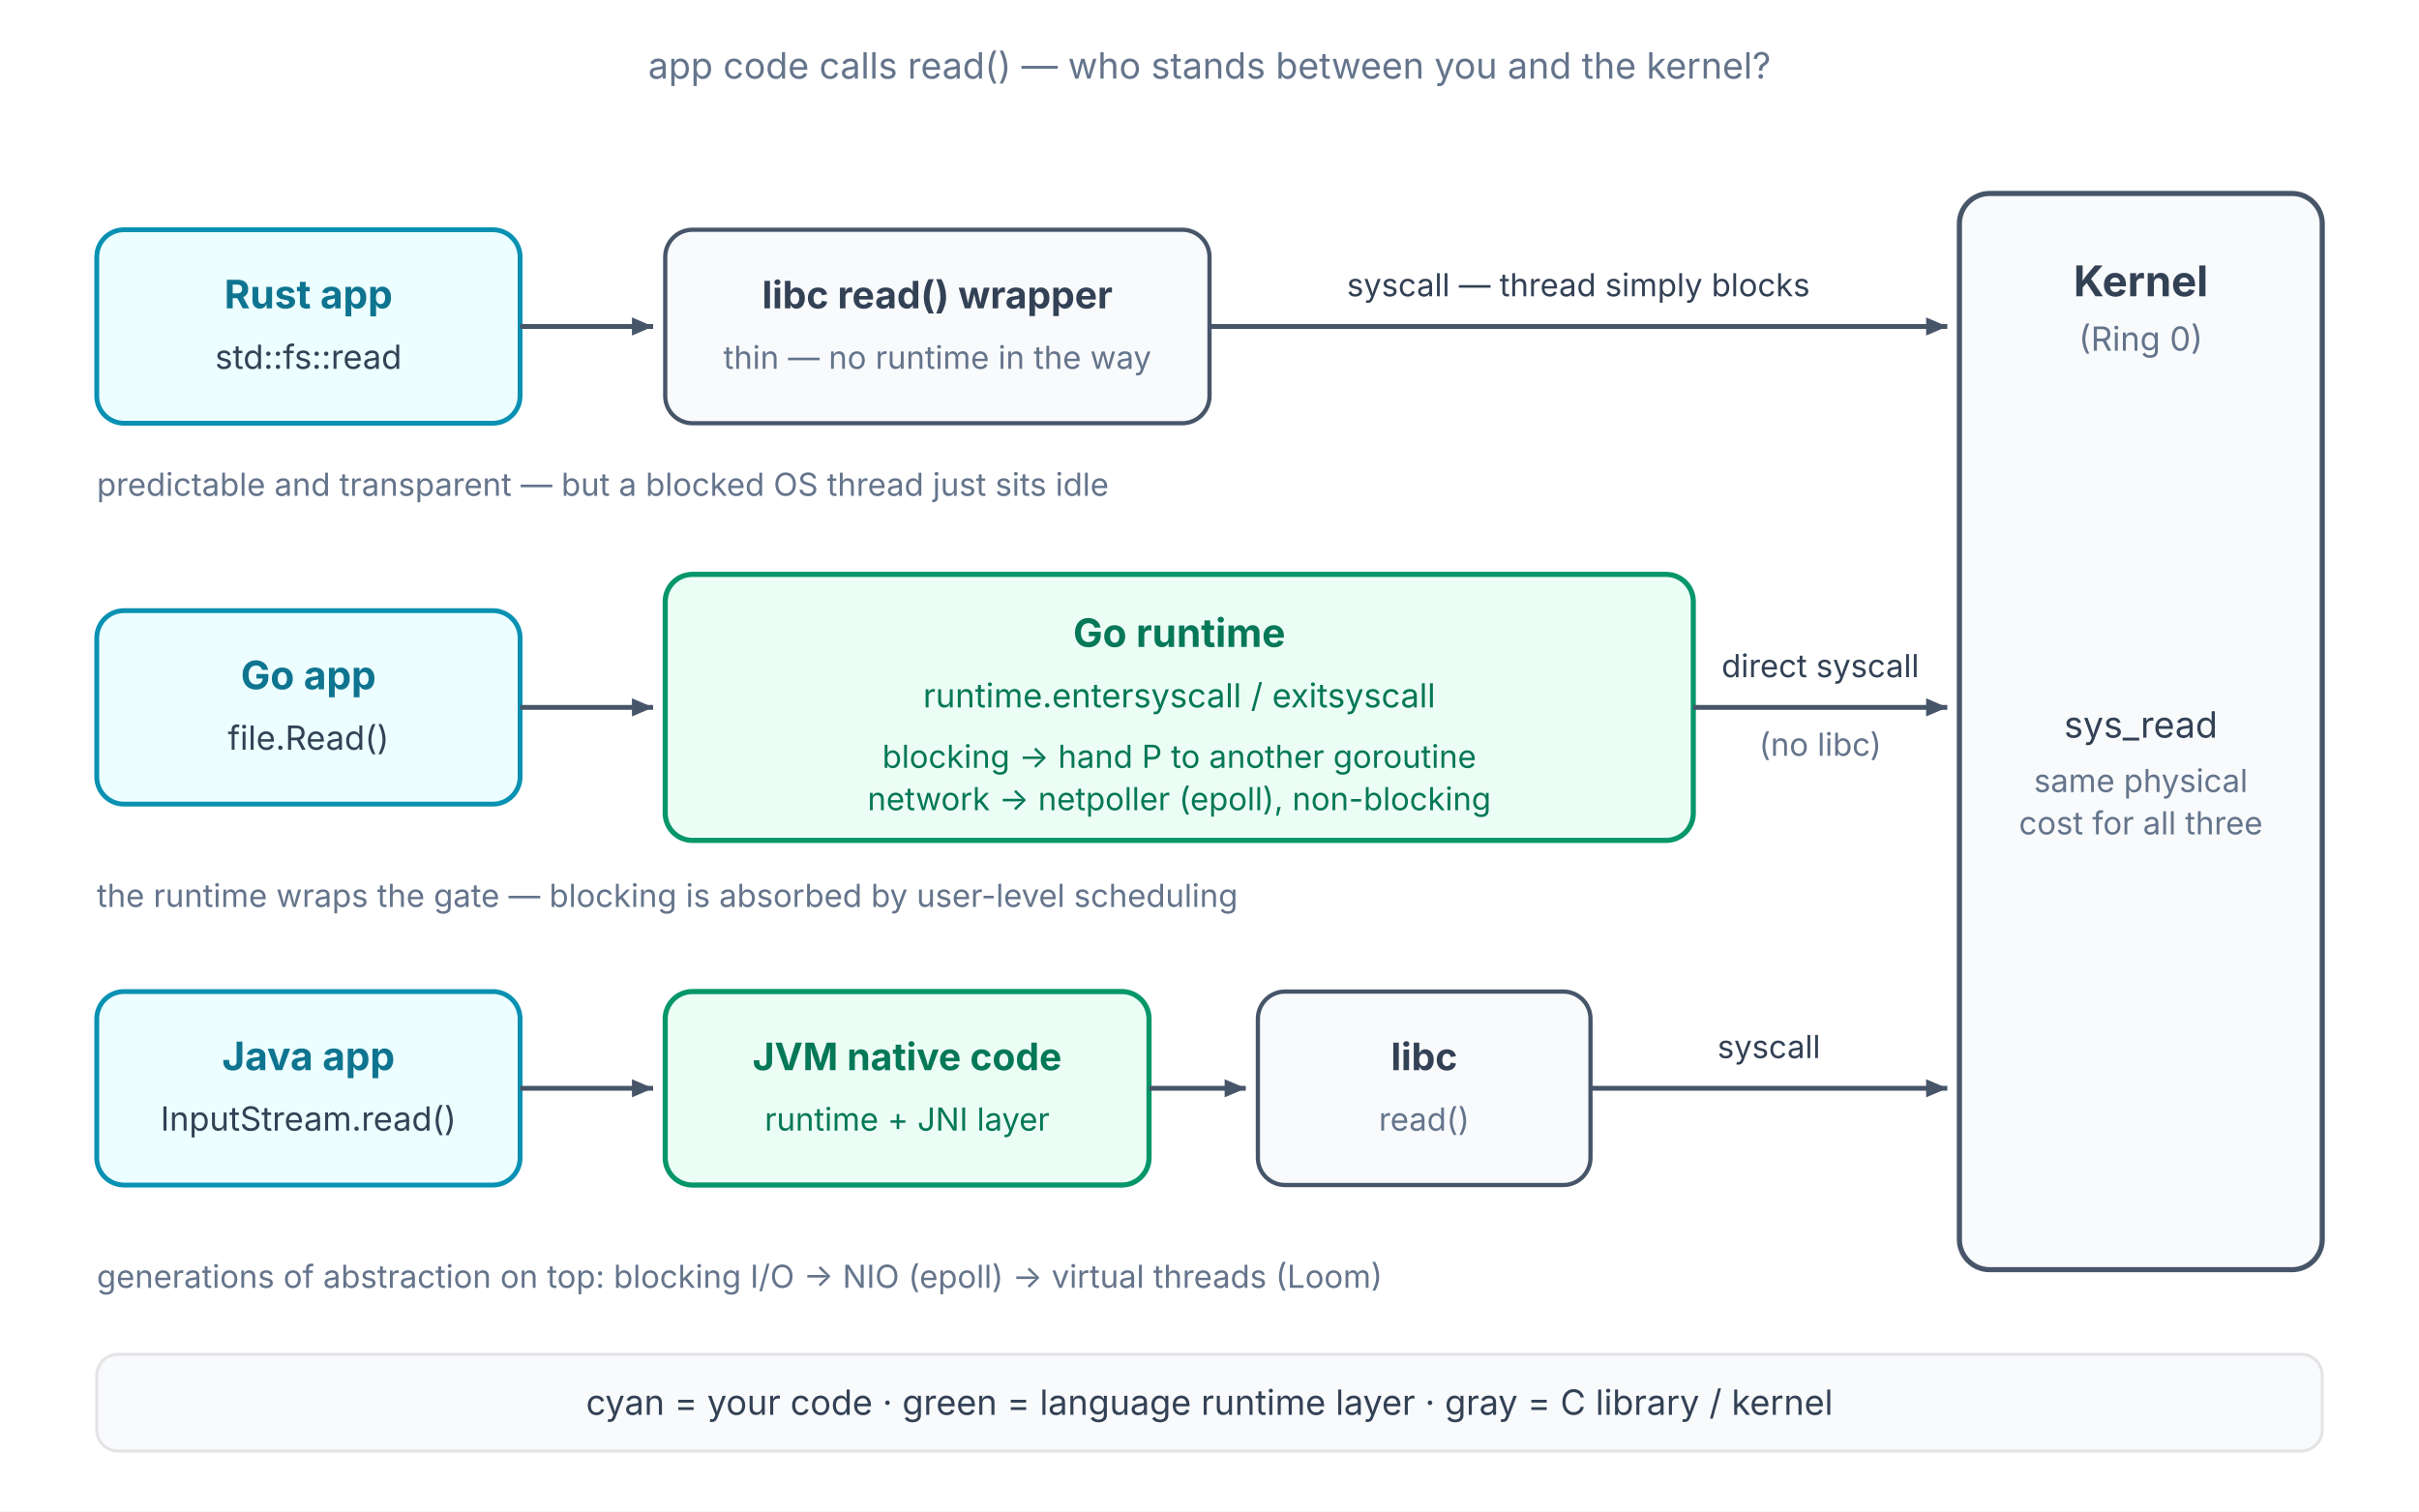
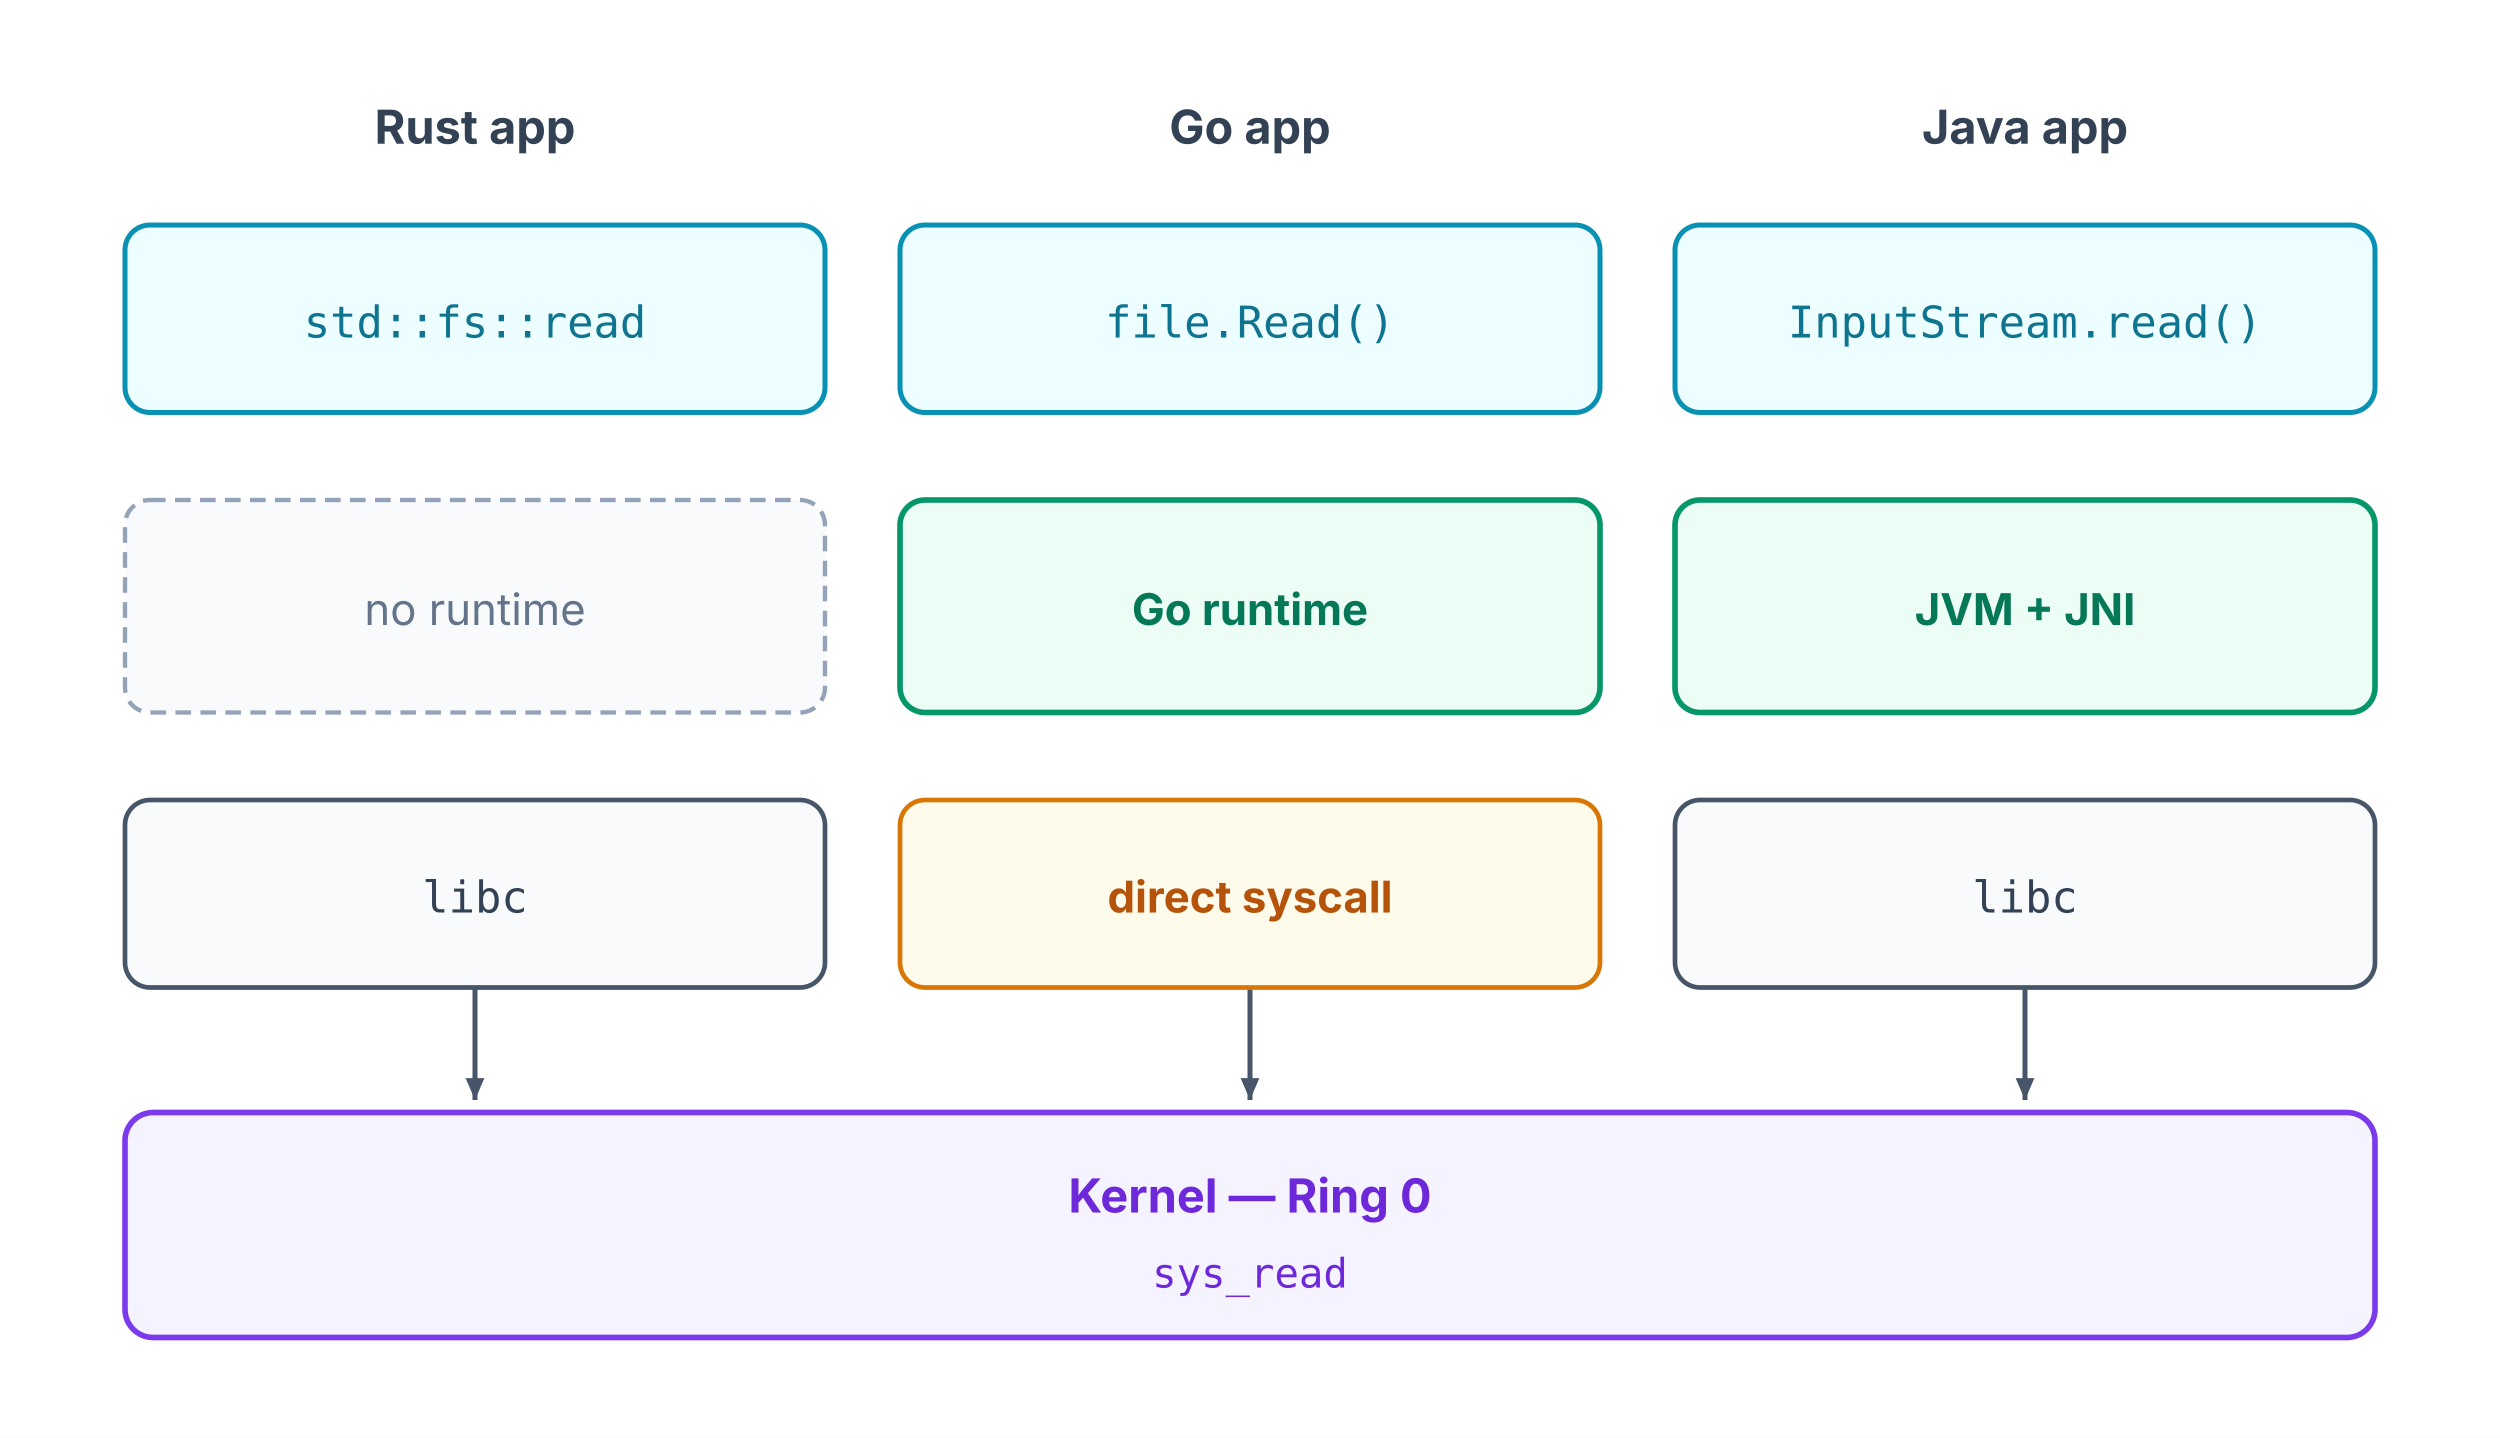
- <svg xmlns="http://www.w3.org/2000/svg" viewBox="0 0 800 500" role="img" aria-labelledby="t2 d2" font-family="Pretendard, ui-sans-serif, system-ui, -apple-system, sans-serif">
+ <svg xmlns="http://www.w3.org/2000/svg" viewBox="0 0 800 460" role="img" aria-labelledby="t7 d7" font-family="Pretendard, ui-sans-serif, system-ui, -apple-system, sans-serif">
  <defs>
-     <marker id="ar2" markerWidth="10" markerHeight="10" refX="7" refY="3" orient="auto" markerUnits="userSpaceOnUse">
+     <marker id="s7" markerWidth="10" markerHeight="10" refX="7" refY="3" orient="auto" markerUnits="userSpaceOnUse">
      <path d="M0,0 L7,3 L0,6 Z" fill="#475569" />
    </marker>
  </defs>
-   <rect x="0" y="0" width="800" height="500" fill="#FFFFFF" />
-   <text x="400" y="26" text-anchor="middle" font-size="12" fill="#64748B">app code calls read() — who stands between you and the kernel?</text>
-   <rect x="648" y="64" width="120" height="356" rx="10" fill="#F8FAFC" stroke="#475569" stroke-width="1.7" />
-   <text x="708" y="98" text-anchor="middle" font-size="14" font-weight="700" fill="#334155">Kernel</text>
-   <text x="708" y="116" text-anchor="middle" font-size="11" fill="#64748B">(Ring 0)</text>
-   <text x="708" y="244" text-anchor="middle" font-size="12" fill="#334155">sys_read</text>
-   <text x="708" y="262" text-anchor="middle" font-size="10.5" fill="#64748B">same physical</text>
-   <text x="708" y="276" text-anchor="middle" font-size="10.5" fill="#64748B">cost for all three</text>
-   <rect x="32" y="76" width="140" height="64" rx="9" fill="#ECFEFF" stroke="#0891B2" stroke-width="1.6" />
-   <text x="102" y="102" text-anchor="middle" font-size="13" font-weight="700" fill="#0E7490">Rust app</text>
-   <text x="102" y="122" text-anchor="middle" font-size="11" fill="#334155">std::fs::read</text>
-   <rect x="220" y="76" width="180" height="64" rx="9" fill="#F8FAFC" stroke="#475569" stroke-width="1.4" />
-   <text x="310" y="102" text-anchor="middle" font-size="12.5" font-weight="700" fill="#334155">libc read() wrapper</text>
-   <text x="310" y="122" text-anchor="middle" font-size="10.5" fill="#64748B">thin — no runtime in the way</text>
-   <line x1="172" y1="108" x2="216" y2="108" stroke="#475569" stroke-width="1.6" marker-end="url(#ar2)" />
-   <line x1="400" y1="108" x2="644" y2="108" stroke="#475569" stroke-width="1.6" marker-end="url(#ar2)" />
-   <text x="522" y="98" text-anchor="middle" font-size="10.5" fill="#334155">syscall — thread simply blocks</text>
-   <text x="32" y="164" font-size="10.5" fill="#64748B">predictable and transparent — but a blocked OS thread just sits idle</text>
-   <rect x="32" y="202" width="140" height="64" rx="9" fill="#ECFEFF" stroke="#0891B2" stroke-width="1.6" />
-   <text x="102" y="228" text-anchor="middle" font-size="13" font-weight="700" fill="#0E7490">Go app</text>
-   <text x="102" y="248" text-anchor="middle" font-size="11" fill="#334155">file.Read()</text>
-   <rect x="220" y="190" width="340" height="88" rx="9" fill="#ECFDF5" stroke="#059669" stroke-width="1.7" />
-   <text x="390" y="214" text-anchor="middle" font-size="13" font-weight="700" fill="#047857">Go runtime</text>
-   <text x="390" y="234" text-anchor="middle" font-size="11" fill="#047857">runtime.entersyscall / exitsyscall</text>
-   <text x="390" y="254" text-anchor="middle" font-size="10.5" fill="#047857">blocking → hand P to another goroutine</text>
-   <text x="390" y="268" text-anchor="middle" font-size="10.5" fill="#047857">network → netpoller (epoll), non-blocking</text>
-   <line x1="172" y1="234" x2="216" y2="234" stroke="#475569" stroke-width="1.6" marker-end="url(#ar2)" />
-   <line x1="560" y1="234" x2="644" y2="234" stroke="#475569" stroke-width="1.6" marker-end="url(#ar2)" />
-   <text x="602" y="224" text-anchor="middle" font-size="10.5" fill="#334155">direct syscall</text>
-   <text x="602" y="250" text-anchor="middle" font-size="10.5" fill="#64748B">(no libc)</text>
-   <text x="32" y="300" font-size="10.5" fill="#64748B">the runtime wraps the gate — blocking is absorbed by user-level scheduling</text>
-   <rect x="32" y="328" width="140" height="64" rx="9" fill="#ECFEFF" stroke="#0891B2" stroke-width="1.6" />
-   <text x="102" y="354" text-anchor="middle" font-size="13" font-weight="700" fill="#0E7490">Java app</text>
-   <text x="102" y="374" text-anchor="middle" font-size="11" fill="#334155">InputStream.read()</text>
-   <rect x="220" y="328" width="160" height="64" rx="9" fill="#ECFDF5" stroke="#059669" stroke-width="1.7" />
-   <text x="300" y="354" text-anchor="middle" font-size="12.5" font-weight="700" fill="#047857">JVM native code</text>
-   <text x="300" y="374" text-anchor="middle" font-size="10.5" fill="#047857">runtime + JNI layer</text>
-   <rect x="416" y="328" width="110" height="64" rx="9" fill="#F8FAFC" stroke="#475569" stroke-width="1.4" />
-   <text x="471" y="354" text-anchor="middle" font-size="12.5" font-weight="700" fill="#334155">libc</text>
-   <text x="471" y="374" text-anchor="middle" font-size="10.5" fill="#64748B">read()</text>
-   <line x1="172" y1="360" x2="216" y2="360" stroke="#475569" stroke-width="1.6" marker-end="url(#ar2)" />
-   <line x1="380" y1="360" x2="412" y2="360" stroke="#475569" stroke-width="1.6" marker-end="url(#ar2)" />
-   <line x1="526" y1="360" x2="644" y2="360" stroke="#475569" stroke-width="1.6" marker-end="url(#ar2)" />
-   <text x="585" y="350" text-anchor="middle" font-size="10.5" fill="#334155">syscall</text>
-   <text x="32" y="426" font-size="10.5" fill="#64748B">generations of abstraction on top: blocking I/O → NIO (epoll) → virtual threads (Loom)</text>
-   <rect x="32" y="448" width="736" height="32" rx="7" fill="#F8FAFC" stroke="#E4E4E7" stroke-width="1" />
-   <text x="400" y="468" text-anchor="middle" font-size="11.5" fill="#334155">cyan = your code · green = language runtime layer · gray = C library / kernel</text>
+   <rect x="0" y="0" width="800" height="460" fill="#FFFFFF" />
+   <line x1="152" y1="316" x2="152" y2="352" stroke="#475569" stroke-width="1.6" marker-end="url(#s7)" />
+   <line x1="400" y1="316" x2="400" y2="352" stroke="#475569" stroke-width="1.6" marker-end="url(#s7)" />
+   <line x1="648" y1="316" x2="648" y2="352" stroke="#475569" stroke-width="1.6" marker-end="url(#s7)" />
+   <text x="152" y="46" text-anchor="middle" font-size="15" font-weight="700" fill="#334155">Rust app</text>
+   <text x="400" y="46" text-anchor="middle" font-size="15" font-weight="700" fill="#334155">Go app</text>
+   <text x="648" y="46" text-anchor="middle" font-size="15" font-weight="700" fill="#334155">Java app</text>
+   <rect x="40" y="72" width="224" height="60" rx="8" fill="#ECFEFF" stroke="#0891B2" stroke-width="1.6" />
+   <text x="152" y="108" text-anchor="middle" font-size="14" fill="#0E7490" font-family="ui-monospace, monospace">std::fs::read</text>
+   <rect x="288" y="72" width="224" height="60" rx="8" fill="#ECFEFF" stroke="#0891B2" stroke-width="1.6" />
+   <text x="400" y="108" text-anchor="middle" font-size="14" fill="#0E7490" font-family="ui-monospace, monospace">file.Read()</text>
+   <rect x="536" y="72" width="224" height="60" rx="8" fill="#ECFEFF" stroke="#0891B2" stroke-width="1.6" />
+   <text x="648" y="108" text-anchor="middle" font-size="14" fill="#0E7490" font-family="ui-monospace, monospace">InputStream.read()</text>
+   <rect x="40" y="160" width="224" height="68" rx="8" fill="#F8FAFC" stroke="#94A3B8" stroke-width="1.4" stroke-dasharray="5 3" />
+   <text x="152" y="200" text-anchor="middle" font-size="14" fill="#64748B">no runtime</text>
+   <rect x="288" y="160" width="224" height="68" rx="8" fill="#ECFDF5" stroke="#059669" stroke-width="1.8" />
+   <text x="400" y="200" text-anchor="middle" font-size="14" font-weight="700" fill="#047857">Go runtime</text>
+   <rect x="536" y="160" width="224" height="68" rx="8" fill="#ECFDF5" stroke="#059669" stroke-width="1.8" />
+   <text x="648" y="200" text-anchor="middle" font-size="14" font-weight="700" fill="#047857">JVM + JNI</text>
+   <rect x="40" y="256" width="224" height="60" rx="8" fill="#F8FAFC" stroke="#475569" stroke-width="1.5" />
+   <text x="152" y="292" text-anchor="middle" font-size="14" fill="#334155" font-family="ui-monospace, monospace">libc</text>
+   <rect x="288" y="256" width="224" height="60" rx="8" fill="#FFFBEB" stroke="#D97706" stroke-width="1.5" />
+   <text x="400" y="292" text-anchor="middle" font-size="14" font-weight="700" fill="#B45309">direct syscall</text>
+   <rect x="536" y="256" width="224" height="60" rx="8" fill="#F8FAFC" stroke="#475569" stroke-width="1.5" />
+   <text x="648" y="292" text-anchor="middle" font-size="14" fill="#334155" font-family="ui-monospace, monospace">libc</text>
+   <rect x="40" y="356" width="720" height="72" rx="9" fill="#F5F3FF" stroke="#7C3AED" stroke-width="1.8" />
+   <text x="400" y="388" text-anchor="middle" font-size="15" font-weight="700" fill="#6D28D9">Kernel — Ring 0</text>
+   <text x="400" y="412" text-anchor="middle" font-size="13" fill="#6D28D9" font-family="ui-monospace, monospace">sys_read</text>
</svg>
